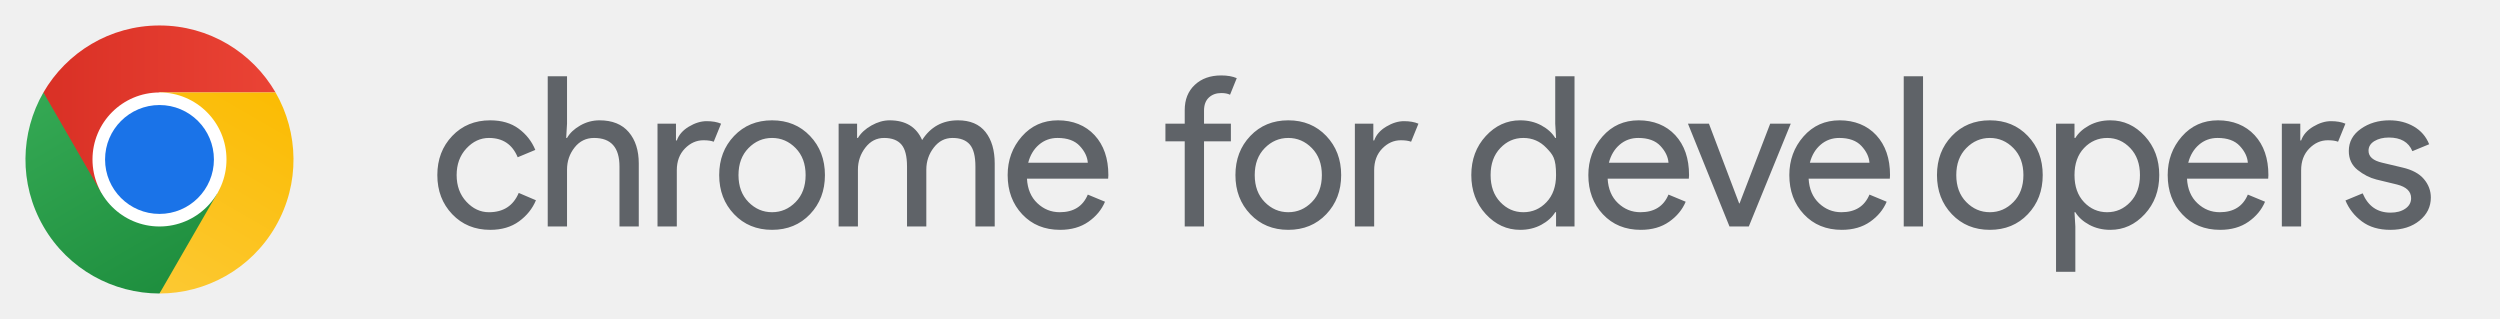
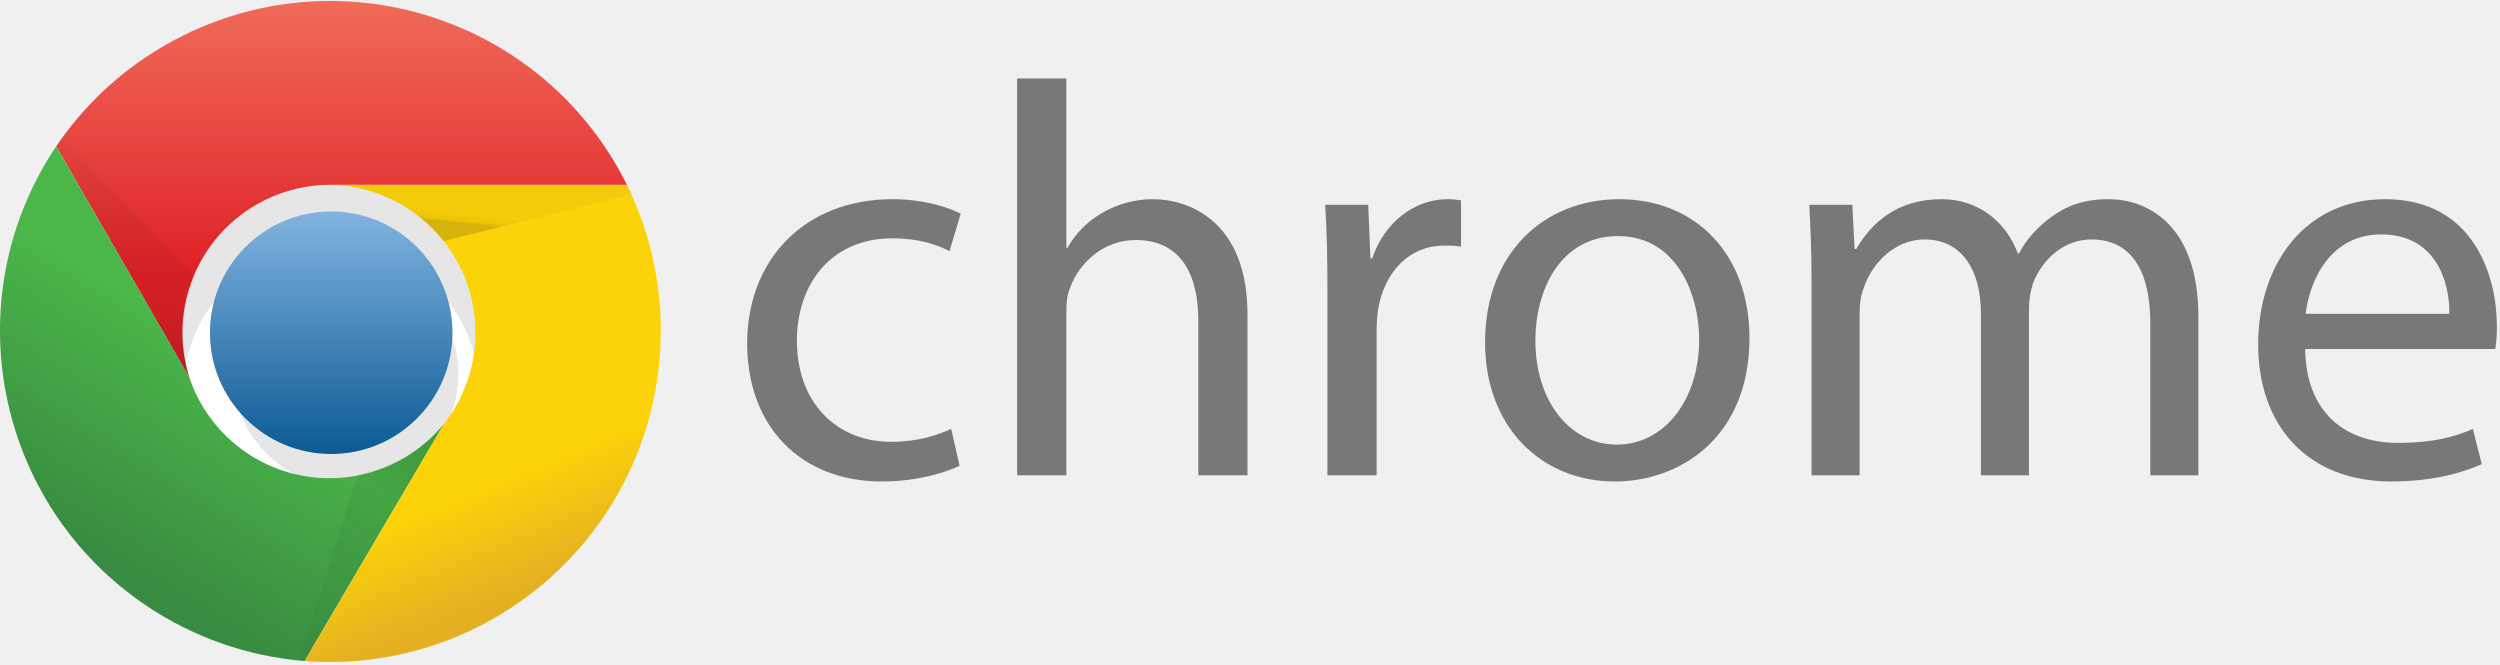
- <svg xmlns="http://www.w3.org/2000/svg" viewBox="0 0 5838.96 745">
+ <svg xmlns="http://www.w3.org/2000/svg" viewBox="0 0 801 213">
  <defs>
-     <linearGradient id="linear-gradient" x1="-1339.94" x2="-1136.64" y1="561.18" y2="561.18" gradientTransform="matrix(2.67 0 0 -2.67 3674.6 1751.58)" gradientUnits="userSpaceOnUse">
-       <stop offset="0" stop-color="#d93025" />
-       <stop offset="1" stop-color="#ea4335" />
+     <linearGradient id="a" x1="49.941%" x2="49.941%" y1=".144%" y2="100.032%">
+       <stop offset="0%" stop-color="#81b4e0" />
+       <stop offset="100%" stop-color="#0c5a94" />
    </linearGradient>
-     <linearGradient id="linear-gradient-2" x1="-2780.04" x2="-2576.72" y1="53.92" y2="53.92" gradientTransform="rotate(60 3457.549 -5663.35)scale(-2.67 2.67)" gradientUnits="userSpaceOnUse">
-       <stop offset="0" stop-color="#1e8e3e" />
-       <stop offset="1" stop-color="#34a853" />
+     <linearGradient id="b" x1="50%" x2="50%" y1=".137%" y2="71.693%">
+       <stop offset="0%" stop-color="#f06b59" />
+       <stop offset="100%" stop-color="#df2227" />
    </linearGradient>
-     <linearGradient id="linear-gradient-3" x1="-2493.08" x2="-2289.77" y1="1589.86" y2="1589.86" gradientTransform="rotate(120 -4310.684 79.832)scale(2.67 -2.67)" gradientUnits="userSpaceOnUse">
-       <stop offset="0" stop-color="#fbbc04" />
-       <stop offset="1" stop-color="#fcc934" />
+     <linearGradient id="c" x1="26.35%" x2="49.137%" y1="81.958%" y2="38.282%">
+       <stop offset="0%" stop-color="#388b41" />
+       <stop offset="100%" stop-color="#4cb749" />
    </linearGradient>
-     <style>.cls-3{stroke-width:0;fill:#5f6368}</style>
+     <linearGradient id="d" x1="58.397%" x2="35.72%" y1="85.352%" y2="12.208%">
+       <stop offset="0%" stop-color="#e4b022" />
+       <stop offset="30%" stop-color="#fcd209" />
+     </linearGradient>
+     <linearGradient id="e" x1="49.999%" x2="49.999%" y1="96.296%" y2="-2.466%">
+       <stop offset="0%" stop-opacity=".15" />
+       <stop offset="30%" stop-opacity=".06" />
+       <stop offset="100%" stop-opacity=".03" />
+     </linearGradient>
+     <linearGradient id="f" x1="70.996%" x2="28.885%" y1="8.54%" y2="78.539%">
+       <stop offset="0%" stop-opacity=".15" />
+       <stop offset="30%" stop-opacity=".06" />
+       <stop offset="100%" stop-opacity=".03" />
+     </linearGradient>
+     <linearGradient id="g" x1="39.927%" x2="47.694%" y1="66.916%" y2="52.767%">
+       <stop offset="0%" stop-opacity=".15" />
+       <stop offset="30%" stop-opacity=".06" />
+       <stop offset="100%" stop-opacity=".03" />
+     </linearGradient>
  </defs>
-   <g id="Product_name" data-name="Product name">
-     <g id="_type_product_name_here_" data-name="(type product name here)">
-       <path d="M1144.91 536.81c-35.94 0-65.5-12.17-88.69-36.5-23.2-24.33-34.79-54.8-34.79-91.38s11.59-67.05 34.79-91.39c23.19-24.33 52.75-36.5 88.69-36.5 26.78 0 49 6.54 66.64 19.6 17.64 13.07 30.54 29.57 38.71 49.49l-41.16 17.15c-12.42-30.05-34.79-45.08-67.13-45.08-19.93 0-37.48 8.17-52.67 24.5-15.19 16.34-22.79 37.08-22.79 62.23s7.59 45.9 22.79 62.23c15.19 16.34 32.75 24.5 52.67 24.5 33.64 0 56.84-15.02 69.58-45.08l40.18 17.15c-8.17 19.6-21.31 36.01-39.44 49.25-18.13 13.23-40.59 19.84-67.38 19.84ZM1324.34 178.13v110.74l-1.96 33.32h1.96q9.795-17.145 30.87-29.16c14.04-8 29.07-12 45.08-12 29.72 0 52.43 9.15 68.11 27.44q23.52 27.45 23.52 73.5v147h-45.08V388.83c0-44.42-19.77-66.64-59.29-66.64q-27.93 0-45.57 22.29c-11.76 14.87-17.64 32.09-17.64 51.7v132.79h-45.08V178.13zM1580.75 528.97h-45.08v-240.1h43.12v39.2h1.96c4.57-13.06 13.97-23.84 28.18-32.34 14.21-8.49 28.01-12.74 41.4-12.74s24.66 1.96 33.81 5.88l-17.15 42.14c-5.88-2.28-13.89-3.43-24.01-3.43-16.34 0-30.79 6.46-43.37 19.36-12.58 12.91-18.87 29.81-18.87 50.71v131.32ZM1714.52 317.53c23.19-24.33 52.75-36.5 88.69-36.5s65.49 12.17 88.69 36.5c23.19 24.34 34.79 54.8 34.79 91.39s-11.6 67.05-34.79 91.38c-23.2 24.34-52.76 36.5-88.69 36.5s-65.5-12.17-88.69-36.5c-23.2-24.33-34.79-54.8-34.79-91.38s11.59-67.05 34.79-91.39m33.56 154.35c15.51 15.85 33.89 23.76 55.12 23.76s39.61-7.92 55.12-23.76 23.27-36.83 23.27-62.96-7.76-47.12-23.27-62.97c-15.52-15.84-33.89-23.76-55.12-23.76s-39.61 7.92-55.12 23.76c-15.52 15.85-23.28 36.83-23.28 62.97s7.76 47.12 23.28 62.96M1958.68 528.97v-240.1h43.12v33.32h1.96c6.86-11.43 17.4-21.15 31.61-29.16 14.21-8 28.34-12 42.38-12 37.24 0 62.55 15.36 75.95 46.06 19.6-30.7 47.53-46.06 83.79-46.06 28.42 0 49.81 9.07 64.19 27.2 14.37 18.13 21.56 42.71 21.56 73.75v147h-45.08V388.84q0-36.255-13.23-51.45c-8.82-10.12-22.22-15.19-40.18-15.19s-32.26 7.52-43.85 22.54q-17.4 22.545-17.4 51.45v132.79h-45.08V388.84q0-36.255-13.23-51.45c-8.82-10.12-22.22-15.19-40.18-15.19s-32.26 7.52-43.85 22.54q-17.4 22.545-17.4 51.45v132.79h-45.08ZM2475.97 536.81c-36.26 0-65.74-12.08-88.44-36.26-22.71-24.17-34.06-54.71-34.06-91.63 0-34.95 11.03-65 33.08-90.16 22.05-25.15 50.22-37.73 84.53-37.73s64.11 11.6 85.5 34.79c21.39 23.2 32.09 54.23 32.09 93.1l-.49 8.33h-189.63c1.3 24.18 9.39 43.29 24.25 57.33 14.86 14.05 32.26 21.07 52.19 21.07 32.34 0 54.22-13.72 65.66-41.16l40.18 16.66c-7.84 18.62-20.75 34.22-38.71 46.79-17.97 12.57-40.02 18.87-66.15 18.87m64.68-156.8c-.98-13.72-7.27-26.78-18.87-39.2-11.6-12.41-28.83-18.62-51.7-18.62-16.66 0-31.12 5.23-43.37 15.68-12.25 10.46-20.66 24.5-25.23 42.14h139.16ZM2852.28 176.17c14.37 0 26.46 2.13 36.26 6.37l-15.68 38.71c-5.23-2.61-12.09-3.92-20.58-3.92-11.76 0-21.4 3.51-28.91 10.54-7.52 7.03-11.27 17.23-11.27 30.62v30.38h62.72v41.16h-62.72v198.94h-45.08V330.03h-45.08v-41.16h45.08v-31.85q0-36.75 23.52-58.8t61.74-22.05M2920.24 317.53c23.19-24.33 52.75-36.5 88.69-36.5s65.49 12.17 88.69 36.5c23.19 24.34 34.79 54.8 34.79 91.39s-11.6 67.05-34.79 91.38c-23.2 24.34-52.76 36.5-88.69 36.5s-65.5-12.17-88.69-36.5c-23.2-24.33-34.79-54.8-34.79-91.38s11.59-67.05 34.79-91.39m33.57 154.35c15.51 15.85 33.89 23.76 55.12 23.76s39.61-7.92 55.12-23.76 23.27-36.83 23.27-62.96-7.76-47.12-23.27-62.97c-15.52-15.84-33.89-23.76-55.12-23.76s-39.61 7.92-55.12 23.76c-15.52 15.85-23.28 36.83-23.28 62.97s7.76 47.12 23.28 62.96M3209.49 528.97h-45.08v-240.1h43.12v39.2h1.96c4.57-13.06 13.97-23.84 28.18-32.34 14.21-8.49 28.01-12.74 41.4-12.74s24.66 1.96 33.81 5.88l-17.15 42.14c-5.88-2.28-13.89-3.43-24.01-3.43-16.34 0-30.79 6.46-43.37 19.36-12.58 12.91-18.87 29.81-18.87 50.71v131.32ZM3550.52 536.81c-31.04 0-57.82-12.25-80.36-36.75s-33.81-54.88-33.81-91.14 11.27-66.64 33.81-91.14 49.32-36.75 80.36-36.75c18.29 0 34.71 3.92 49.25 11.76 14.53 7.84 25.4 17.64 32.58 29.4h1.96l-1.96-33.32V178.13h45.08v350.84h-43.12v-33.32h-1.96q-10.785 17.64-32.58 29.4c-14.54 7.84-30.95 11.76-49.25 11.76m7.35-41.16c21.23 0 39.28-7.84 54.14-23.52q22.29-23.52 22.29-63.21c0-39.69-7.43-47.53-22.29-63.21-14.87-15.68-32.91-23.52-54.14-23.52s-38.88 7.92-53.9 23.76c-15.03 15.85-22.54 36.83-22.54 62.97s7.51 47.12 22.54 62.96c15.02 15.85 32.99 23.76 53.9 23.76ZM3832.21 536.81c-36.26 0-65.74-12.08-88.44-36.26-22.71-24.17-34.06-54.71-34.06-91.63 0-34.95 11.03-65 33.08-90.16 22.05-25.15 50.22-37.73 84.53-37.73s64.11 11.6 85.5 34.79c21.39 23.2 32.09 54.23 32.09 93.1l-.49 8.33h-189.63c1.3 24.18 9.39 43.29 24.25 57.33 14.86 14.05 32.26 21.07 52.19 21.07 32.34 0 54.22-13.72 65.66-41.16l40.18 16.66c-7.84 18.62-20.75 34.22-38.71 46.79-17.97 12.57-40.02 18.87-66.15 18.87m64.68-156.8c-.98-13.72-7.27-26.78-18.87-39.2-11.6-12.41-28.83-18.62-51.7-18.62-16.66 0-31.12 5.23-43.37 15.68-12.25 10.46-20.66 24.5-25.23 42.14h139.16ZM4039.38 528.97l-97.02-240.1h49l70.56 186.2h.98l71.54-186.2h48.02l-98 240.1zM4301.62 536.81c-36.26 0-65.74-12.08-88.44-36.26-22.71-24.17-34.06-54.71-34.06-91.63 0-34.95 11.03-65 33.08-90.16 22.05-25.15 50.22-37.73 84.53-37.73s64.11 11.6 85.5 34.79c21.39 23.2 32.09 54.23 32.09 93.1l-.49 8.33H4224.2c1.3 24.18 9.39 43.29 24.25 57.33 14.86 14.05 32.26 21.07 52.19 21.07 32.34 0 54.22-13.72 65.66-41.16l40.18 16.66c-7.84 18.62-20.75 34.22-38.71 46.79-17.97 12.57-40.02 18.87-66.15 18.87m64.68-156.8c-.98-13.72-7.27-26.78-18.87-39.2-11.6-12.41-28.83-18.62-51.7-18.62-16.66 0-31.12 5.23-43.37 15.68-12.25 10.46-20.66 24.5-25.23 42.14h139.16ZM4491.4 528.97h-45.08V178.13h45.08zM4558.77 317.53c23.19-24.33 52.75-36.5 88.69-36.5s65.49 12.17 88.69 36.5c23.19 24.34 34.79 54.8 34.79 91.39s-11.6 67.05-34.79 91.38c-23.2 24.34-52.76 36.5-88.69 36.5s-65.5-12.17-88.69-36.5c-23.2-24.33-34.79-54.8-34.79-91.38s11.59-67.05 34.79-91.39m33.56 154.35c15.51 15.85 33.89 23.76 55.12 23.76s39.61-7.92 55.12-23.76 23.27-36.83 23.27-62.96-7.76-47.12-23.27-62.97c-15.52-15.84-33.89-23.76-55.12-23.76s-39.61 7.92-55.12 23.76c-15.52 15.85-23.28 36.83-23.28 62.97s7.76 47.12 23.28 62.96M4928.96 536.81c-18.3 0-34.71-3.92-49.25-11.76q-21.81-11.76-32.58-29.4h-1.96l1.96 33.32v105.84h-45.08V288.87h43.12v33.32h1.96c7.18-11.76 18.05-21.56 32.58-29.4s30.95-11.76 49.25-11.76c31.03 0 57.82 12.25 80.36 36.75s33.81 54.88 33.81 91.14-11.27 66.64-33.81 91.14-49.33 36.75-80.36 36.75m-7.35-41.16c20.9 0 38.87-7.92 53.9-23.76 15.02-15.84 22.54-36.83 22.54-62.96s-7.52-47.12-22.54-62.97c-15.03-15.84-33-23.76-53.9-23.76s-39.28 7.84-54.15 23.52-22.29 36.75-22.29 63.21 7.43 47.53 22.29 63.21q22.29 23.52 54.15 23.52ZM5185.33 536.81c-36.26 0-65.74-12.08-88.44-36.26-22.71-24.17-34.06-54.71-34.06-91.63 0-34.95 11.03-65 33.08-90.16 22.05-25.15 50.22-37.73 84.53-37.73s64.11 11.6 85.5 34.79c21.39 23.2 32.09 54.23 32.09 93.1l-.49 8.33h-189.63c1.3 24.18 9.39 43.29 24.25 57.33 14.86 14.05 32.26 21.07 52.19 21.07 32.34 0 54.22-13.72 65.66-41.16l40.18 16.66c-7.84 18.62-20.75 34.22-38.71 46.79-17.97 12.57-40.02 18.87-66.15 18.87m64.68-156.8c-.98-13.72-7.27-26.78-18.87-39.2-11.6-12.41-28.83-18.62-51.7-18.62-16.66 0-31.12 5.23-43.37 15.68-12.25 10.46-20.66 24.5-25.23 42.14H5250ZM5374.51 528.97h-45.08v-240.1h43.12v39.2h1.96c4.57-13.06 13.97-23.84 28.18-32.34 14.21-8.49 28.01-12.74 41.4-12.74s24.66 1.96 33.81 5.88l-17.15 42.14c-5.88-2.28-13.89-3.43-24.01-3.43-16.34 0-30.79 6.46-43.37 19.36-12.58 12.91-18.87 29.81-18.87 50.71v131.32ZM5582.86 536.81c-26.79 0-48.92-6.54-66.4-19.6s-30.3-29.4-38.46-49l40.18-16.66c12.74 30.06 34.46 45.08 65.17 45.08 14.04 0 25.56-3.1 34.54-9.31 8.98-6.2 13.47-14.37 13.47-24.5 0-15.68-10.95-26.29-32.83-31.85l-48.51-11.76c-15.36-3.92-29.89-11.35-43.61-22.3q-20.58-16.41-20.58-44.34c0-21.23 9.39-38.46 28.18-51.7 18.78-13.23 41.08-19.84 66.88-19.84 21.23 0 40.18 4.82 56.84 14.46s28.58 23.44 35.77 41.41l-39.2 16.17c-8.82-21.23-27.12-31.85-54.88-31.85-13.4 0-24.67 2.78-33.81 8.33-9.15 5.56-13.72 13.07-13.72 22.54 0 13.72 10.61 23.03 31.85 27.93l47.53 11.27c22.54 5.23 39.2 14.21 49.98 26.95s16.17 27.12 16.17 43.12c0 21.56-8.82 39.53-26.46 53.9s-40.35 21.56-68.11 21.56Z" class="cls-3" />
-     </g>
-   </g>
-   <g id="ICON">
-     <path d="M31.04 31.04h682.92v682.92H31.04z" style="fill:none;stroke-width:0" />
-     <path d="m101.43 215.93 43.14 131.64 92.41 103.15L372.5 216l271.07-.04C589.43 122.41 488.31 59.49 372.5 59.49s-216.93 62.93-271.07 156.44" style="stroke-width:0;fill:url(#linear-gradient)" />
-     <path d="m372.46 685.5 92.41-103.18 43.11-131.6H236.95L101.4 215.96c-53.92 93.65-57.87 212.7.04 313 57.94 100.3 163.01 156.43 271.03 156.54Z" style="stroke-width:0;fill:url(#linear-gradient-2)" />
-     <path d="M643.57 216H372.5l135.52 234.75L372.5 685.5c108.06-.11 213.13-56.23 271.03-156.54 57.91-100.3 53.96-219.35.04-312.97Z" style="stroke-width:0;fill:url(#linear-gradient-3)" />
-     <ellipse cx="372.5" cy="372.46" rx="156.47" ry="156.5" style="stroke-width:0;fill:#fff" />
-     <ellipse cx="372.5" cy="372.46" rx="127.12" ry="127.16" style="stroke-width:0;fill:#1a73e8" />
+   <g fill="none" transform="translate(0 .31)">
+     <path fill="#77787a" d="M307.453 148.943c-4.12 1.97-13.254 5.015-24.897 5.015-26.147 0-43.164-17.733-43.164-44.239 0-26.687 18.27-46.207 46.566-46.207 9.313 0 17.552 2.329 21.85 4.657l-3.581 11.999c-3.762-1.97-9.67-4.12-18.27-4.12-19.88 0-30.627 14.865-30.627 32.778 0 20.06 12.896 32.416 30.09 32.416 8.953 0 14.864-2.15 19.343-4.12zm18.448-124.12h15.762v54.27h.358c2.507-4.479 6.448-8.598 11.284-11.283a32.3 32.3 0 0 1 16.118-4.299c11.64 0 30.27 7.164 30.27 36.896v51.582H383.93v-49.79c0-13.969-5.196-25.612-20.062-25.612-10.209 0-18.088 7.164-21.133 15.581-.897 2.329-1.075 4.656-1.075 7.523v52.298H325.9zm99.403 67.523c0-10.21-.18-18.987-.716-27.045h13.791l.717 17.194h.538c3.94-11.642 13.611-18.987 24.179-18.987 1.612 0 2.865.18 4.297.359v14.866c-1.613-.357-3.225-.357-5.372-.357-11.105 0-18.987 8.237-21.134 20.058-.358 2.15-.538 4.836-.538 7.343v46.207h-15.762zm135.226 15.582c0 32.058-22.388 46.03-43.164 46.03-23.284 0-41.55-17.192-41.55-44.596 0-28.836 19.162-45.849 42.986-45.849 24.892-.002 41.728 18.087 41.728 44.415m-68.595.896c0 18.985 10.748 33.311 26.147 33.311 15.046 0 26.329-14.15 26.329-33.67 0-14.687-7.342-33.135-25.97-33.135-18.449 0-26.506 17.195-26.506 33.494m88.478-20.06c0-9.136-.357-16.299-.716-23.463h13.792l.716 14.15h.537c4.839-8.24 12.896-15.94 27.404-15.94 11.64 0 20.598 7.164 24.357 17.373h.358c2.687-5.013 6.27-8.596 9.851-11.282 5.194-3.94 10.748-6.09 18.987-6.09 11.64 0 28.657 7.523 28.657 37.611v50.867h-15.404v-48.898c0-16.834-6.27-26.685-18.807-26.685-9.134 0-15.938 6.625-18.803 14.148-.717 2.327-1.257 5.014-1.257 7.88v53.552h-15.403v-51.94c0-13.79-6.09-23.64-18.088-23.64-9.672 0-17.017 7.88-19.523 15.76-.896 2.15-1.254 5.014-1.254 7.7v52.118h-15.404zm158.151 22.745c.359 21.316 13.792 30.088 29.73 30.088 11.283 0 18.269-1.97 24-4.478l2.867 11.283c-5.552 2.508-15.222 5.552-29.014 5.552-26.686 0-42.626-17.732-42.626-43.879s15.404-46.565 40.657-46.565c28.478 0 35.823 24.717 35.823 40.657 0 3.224-.182 5.552-.54 7.341zm46.208-11.282c.181-9.851-4.12-25.434-21.85-25.434-16.119 0-22.926 14.508-24.176 25.434z" />
+     <circle cx="106.113" cy="106.299" r="104.237" fill="#fff" />
+     <path fill="#000" fill-opacity=".1" d="M172.445 125.25c0-36.634-29.698-66.332-66.332-66.332-36.635 0-66.333 29.698-66.333 66.333h18.952c0-26.169 21.213-47.382 47.38-47.382s47.38 21.213 47.38 47.382" />
+     <circle cx="110.851" cy="119.565" r="36.009" fill="#000" fill-opacity=".1" />
+     <circle cx="106.113" cy="106.298" r="38.851" fill="url(#a)" />
+     <path fill="url(#b)" d="M200.873 58.918c-26.089-52.489-89.787-73.89-142.277-47.803a106.1 106.1 0 0 0-40.61 35.484l42.642 73.914c-7.852-24.96 6.017-51.563 30.977-59.416a47.4 47.4 0 0 1 13.56-2.18" />
+     <path fill="url(#c)" d="M17.986 46.6C-14.651 95.29-1.641 161.214 47.045 193.854a106.13 106.13 0 0 0 50.54 17.63l44.538-75.806c-16.654 20.185-46.514 23.046-66.698 6.394a47.4 47.4 0 0 1-14.797-21.555" />
+     <path fill="url(#d)" d="M97.584 211.483c58.448 4.418 109.411-39.38 113.832-97.828a106.1 106.1 0 0 0-10.544-54.736h-95.707c26.165.12 47.282 21.43 47.161 47.599a47.4 47.4 0 0 1-10.205 29.158" />
+     <path fill="url(#e)" d="m17.986 46.6 42.642 73.914a47.38 47.38 0 0 1 1.895-32.219L19.88 43.757" />
+     <path fill="url(#f)" d="m97.584 211.483 44.54-75.807a47.4 47.4 0 0 1-27.482 16.109l-18.953 59.698" />
+     <path fill="url(#g)" d="M200.873 58.918h-95.708a47.38 47.38 0 0 1 36.956 18.005l60.646-15.16" />
  </g>
</svg>
